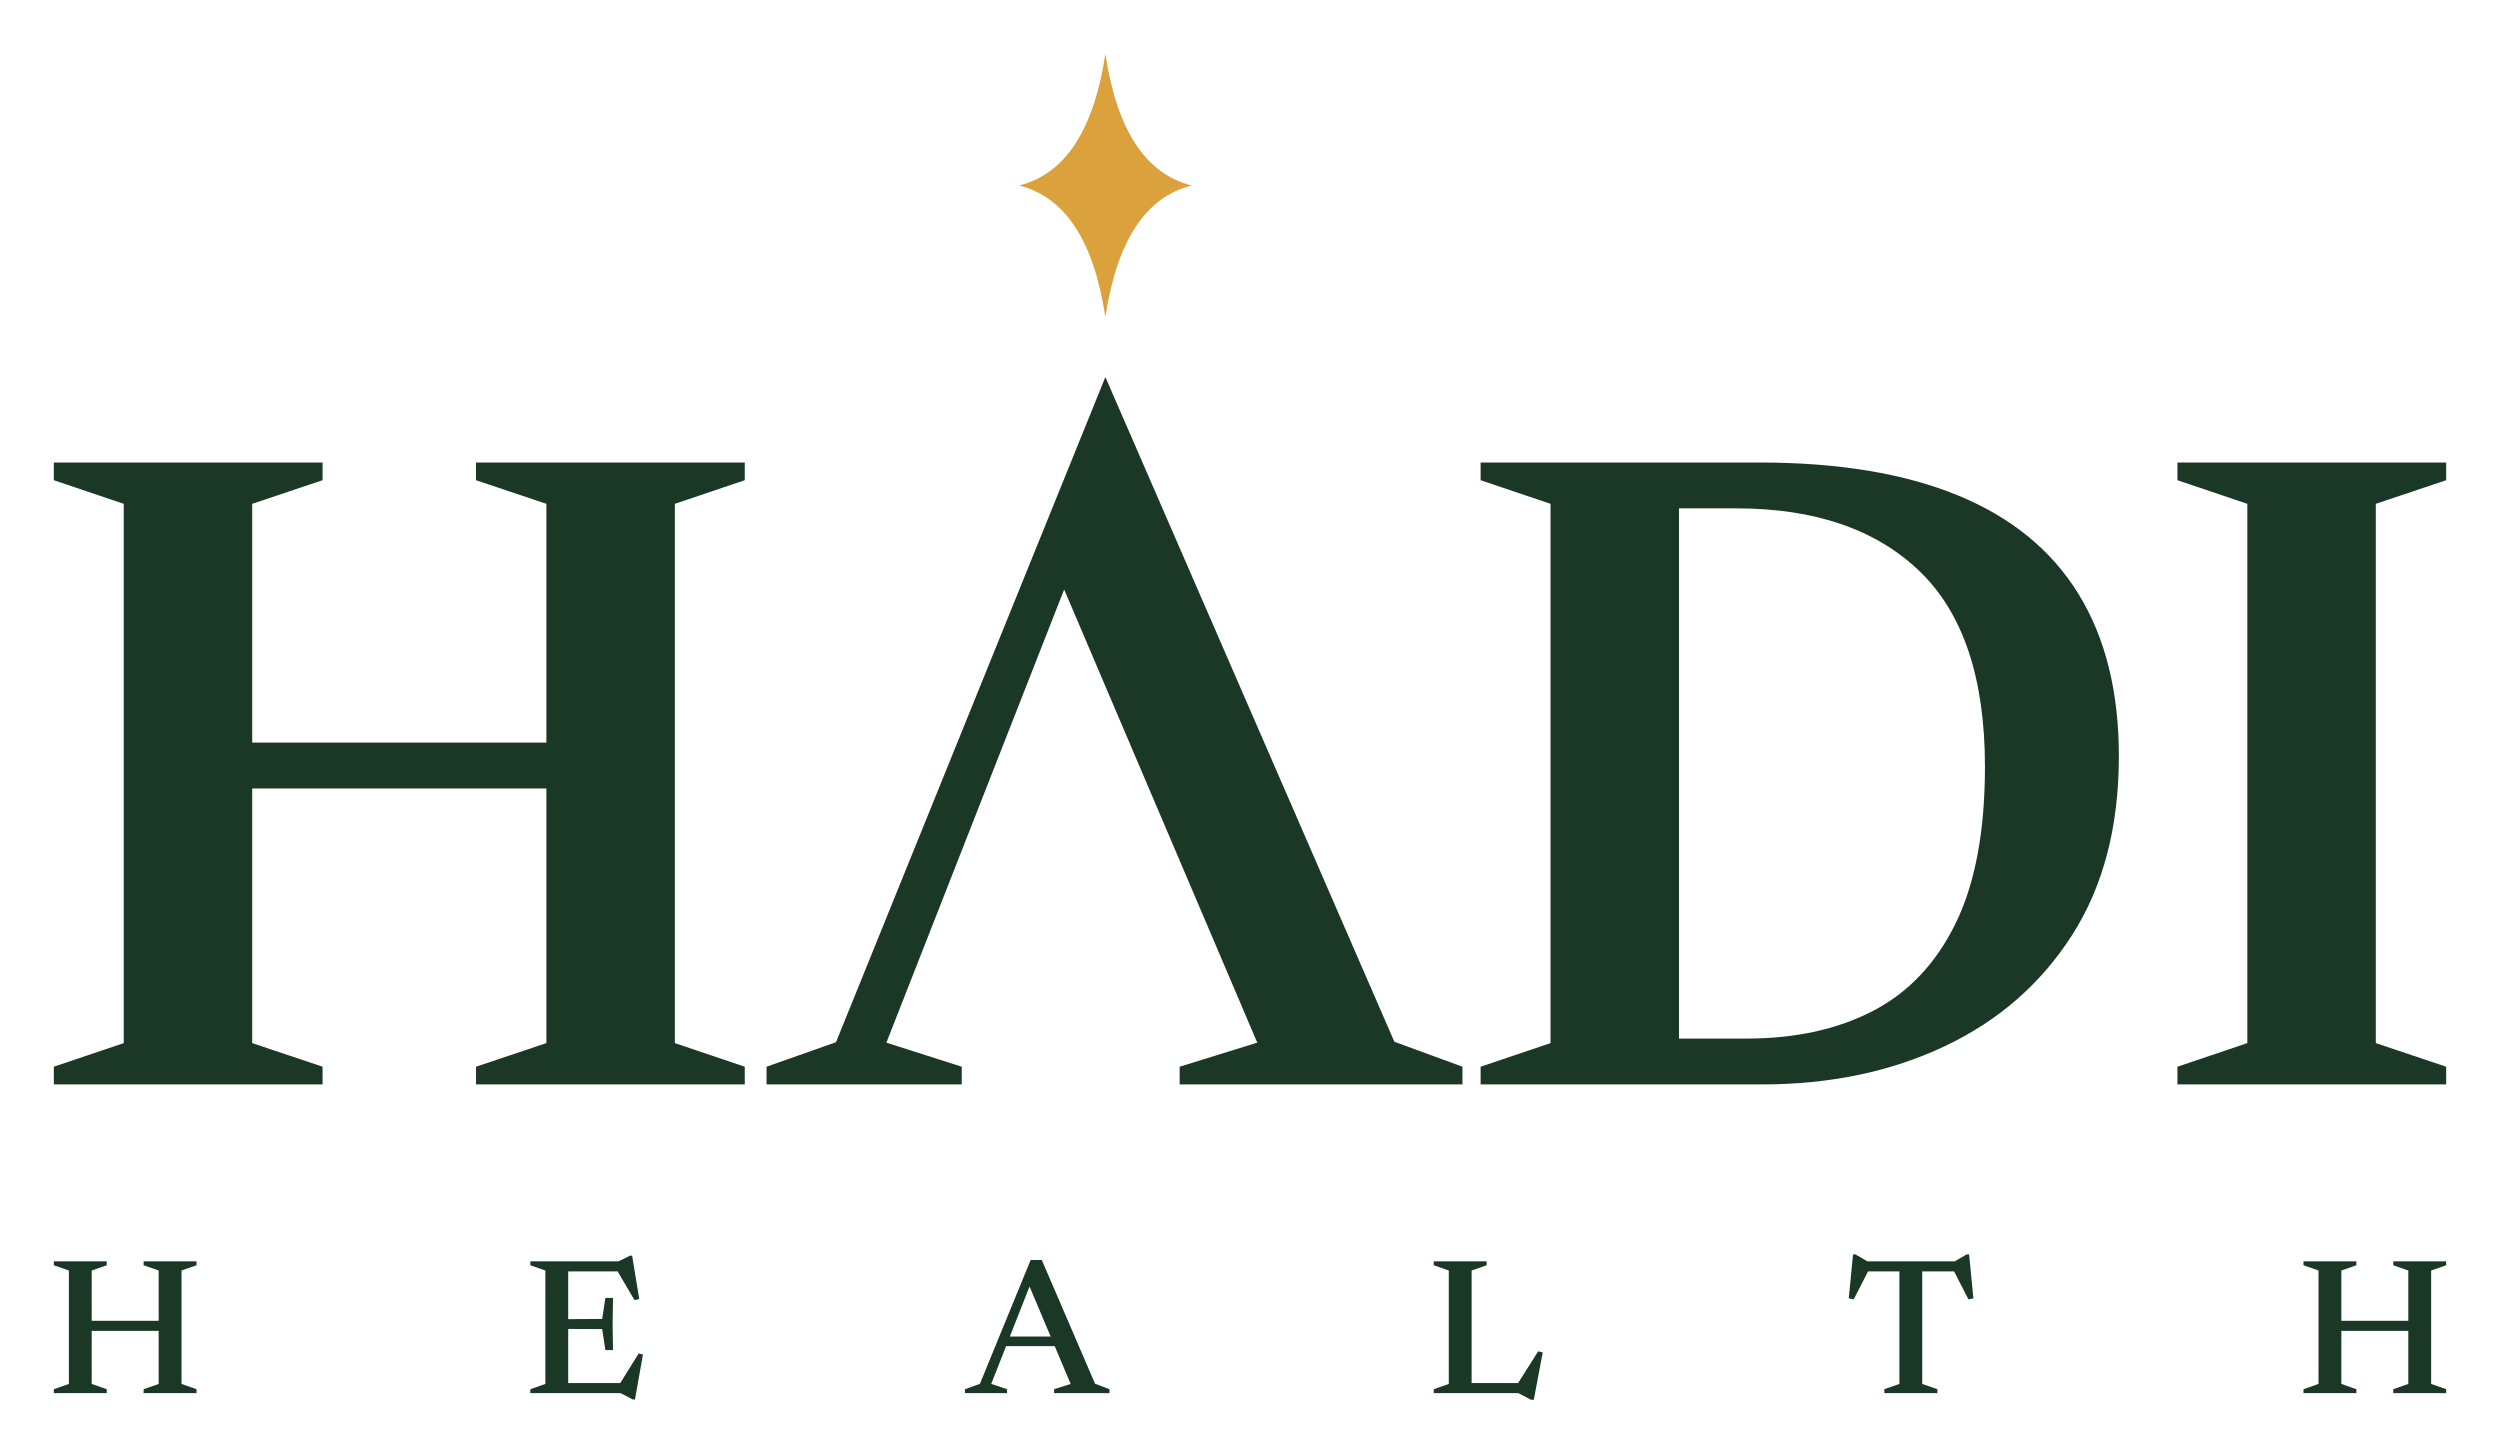
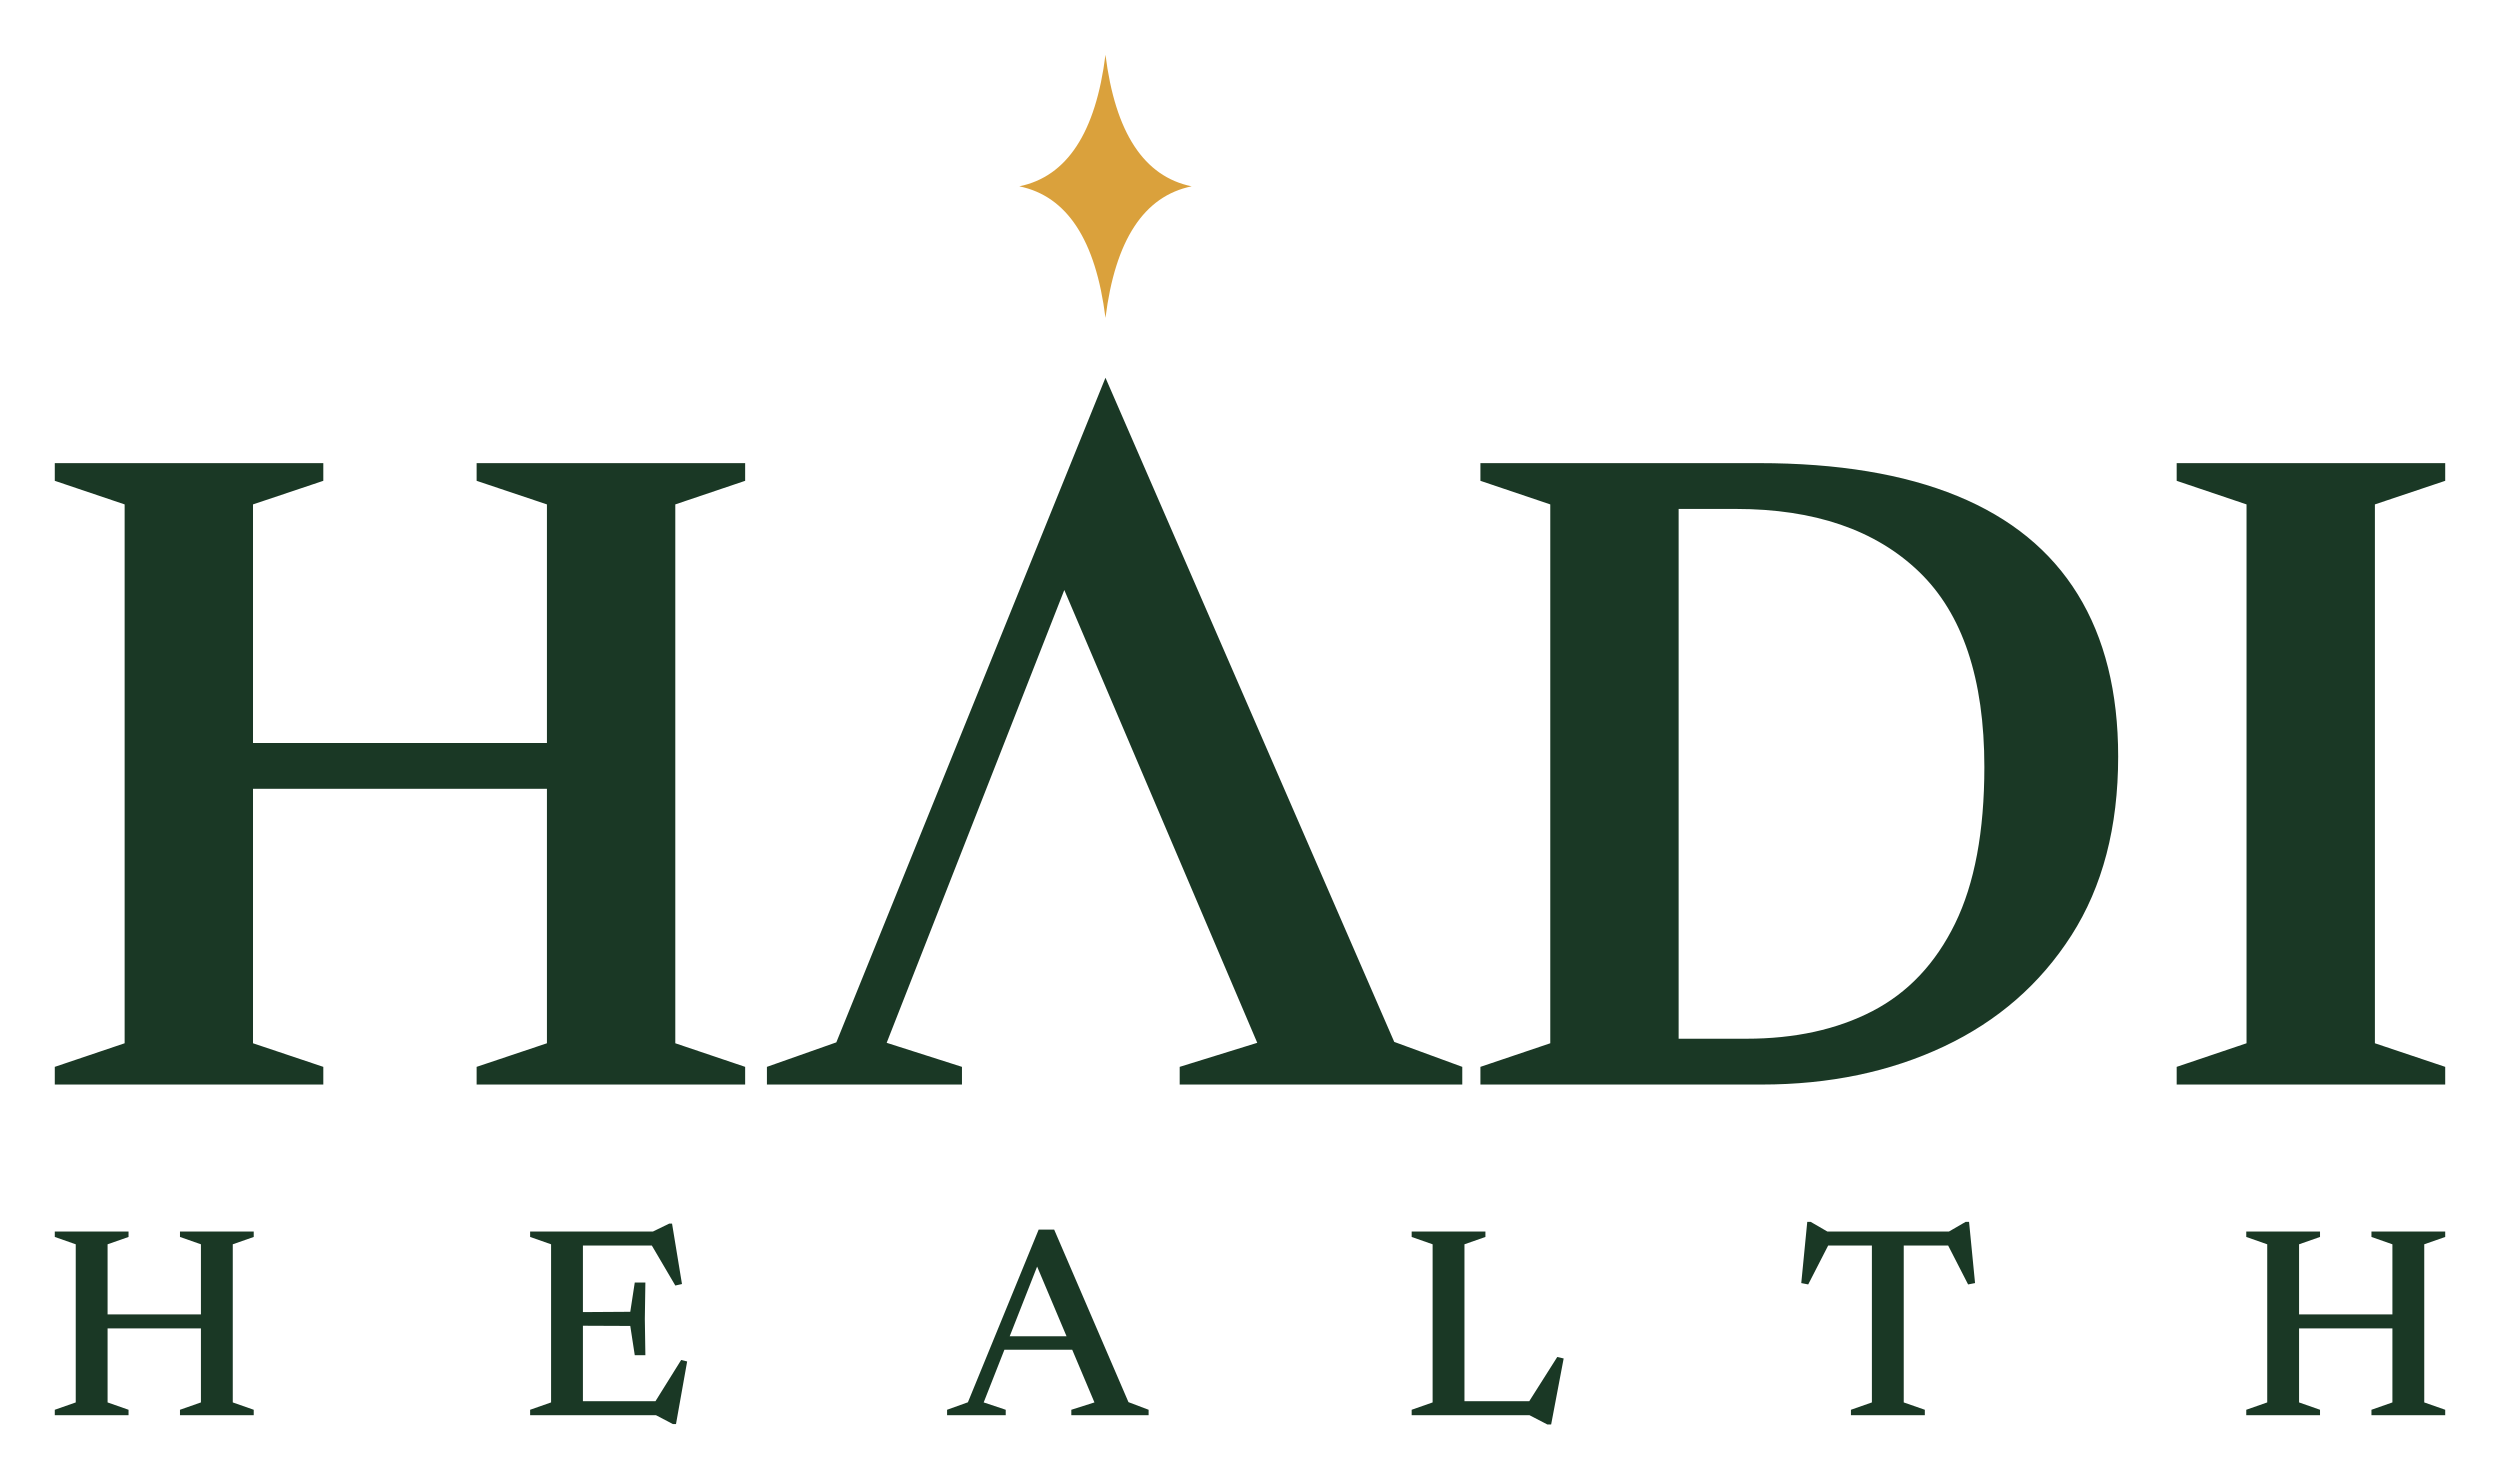
- <svg xmlns="http://www.w3.org/2000/svg" viewBox="-24.8 -194.42 2753.59 1601.03">
-   <path fill="#1A3825" d="M1606 1000L1606 980.5L1683 954.5L1683 360.5L1606 334.5L1606 315L1913 315Q2043.5 315 2131.75 351.25Q2220 387.5 2264.5 459.75Q2309 532 2309 638.5Q2309 755 2257.5 835.5Q2206 916 2117 958Q2028 1000 1916 1000ZM253 954.5L330.5 980.5L330.5 1000L34.5 1000L34.5 980.5L111.5 954.5L111.5 360.5L34.5 334.5L34.5 315L330.5 315L330.5 334.5L253 360.5L253 623.5L577 623.5L577 360.5L499.5 334.5L499.5 315L795.5 315L795.5 334.5L718.5 360.5L718.5 954.5L795.5 980.5L795.5 1000L499.5 1000L499.5 980.5L577 954.5L577 674L253 674ZM2161.5 650Q2161.5 504 2089.5 434.75Q2017.5 365.5 1887.5 365.5L1824.5 365.5L1824.5 949.5L1899 949.5Q1979.5 949.5 2038.25 919Q2097 888.5 2129.25 822.5Q2161.5 756.5 2161.5 650ZM1511 953L1586 980.5L1586 1000L1274.5 1000L1274.5 980.5L1360 954L1147.3 454.87L951.5 954L1034.5 980.5L1034.5 1000L819.5 1000L819.5 980.5L896 953.5L1192.69 220.88ZM2669.5 980.5L2669.5 1000L2373.5 1000L2373.5 980.5L2450.5 954.5L2450.5 360.5L2373.5 334.5L2373.5 315L2669.5 315L2669.5 334.5L2592 360.5L2592 954.5ZM76.21 1329.9L92.76 1335.7L92.76 1340L34.5 1340L34.5 1335.7L51.06 1329.9L51.06 1204.98L34.5 1199.18L34.5 1194.88L92.76 1194.88L92.76 1199.18L76.21 1204.98L76.21 1260.34L149.96 1260.34L149.96 1204.98L133.4 1199.18L133.4 1194.88L191.67 1194.88L191.67 1199.18L175.11 1204.98L175.11 1329.9L191.67 1335.7L191.67 1340L133.4 1340L133.4 1335.7L149.96 1329.9L149.96 1271.42L76.21 1271.42ZM2554.05 1329.9L2570.6 1335.7L2570.6 1340L2512.34 1340L2512.34 1335.7L2528.89 1329.9L2528.89 1204.98L2512.34 1199.18L2512.34 1194.88L2570.6 1194.88L2570.6 1199.18L2554.05 1204.98L2554.05 1260.34L2627.79 1260.34L2627.79 1204.98L2611.24 1199.18L2611.24 1194.88L2669.5 1194.88L2669.5 1199.18L2652.95 1204.98L2652.95 1329.9L2669.5 1335.7L2669.5 1340L2611.24 1340L2611.24 1335.7L2627.79 1329.9L2627.79 1271.42L2554.05 1271.42ZM1181.34 1329.68L1197.25 1335.7L1197.25 1340L1136.19 1340L1136.19 1335.7L1154.46 1329.9L1136.91 1288.29L1083.32 1288.29L1066.96 1329.9L1084.37 1335.7L1084.37 1340L1038.04 1340L1038.04 1335.7L1054.49 1329.79L1110.39 1193.37L1122.64 1193.37ZM650.38 1235.19L649.95 1263.89L650.38 1292.59L642 1292.59L638.45 1269.48L601.04 1269.32L601.04 1328.93L658.36 1328.93L678.65 1296.35L683.38 1297.54L674.57 1346.99L672.1 1346.99L658.77 1340L559.33 1340L559.33 1335.7L575.88 1329.9L575.88 1204.98L559.33 1199.18L559.33 1194.88L656.4 1194.88L669.19 1188.64L671.45 1188.64L679.3 1236.37L674.03 1237.55L655.47 1205.95L601.04 1205.95L601.04 1258.54L638.45 1258.3L642 1235.19ZM2127.51 1205.95L2092.43 1205.95L2092.43 1329.9L2109.09 1335.7L2109.09 1340L2050.72 1340L2050.72 1335.7L2067.27 1329.9L2067.27 1205.95L2032.73 1205.95L2016.96 1236.69L2011.48 1235.62L2016.21 1187.24L2018.9 1187.24L2032.06 1194.88L2128.17 1194.88L2141.34 1187.24L2144.03 1187.24L2148.76 1235.62L2143.27 1236.69ZM1664.56 1347.31L1661.55 1347.31L1647.47 1340L1554.38 1340L1554.38 1335.7L1570.93 1329.9L1570.93 1204.98L1554.38 1199.18L1554.38 1194.88L1612.64 1194.88L1612.64 1199.18L1596.09 1204.98L1596.09 1328.93L1647.27 1328.93L1669.4 1293.99L1674.45 1295.17ZM1132.41 1277.65L1109.18 1222.58L1087.51 1277.65Z" />
-   <path fill="#DAA13C" d="M1192.69 -135.12Q1211.69 -9.12 1287.69 9.88Q1211.69 28.88 1192.69 154.88Q1173.69 28.88 1097.69 9.88Q1173.69 -9.12 1192.69 -135.12Z" />
+ <svg xmlns="http://www.w3.org/2000/svg" viewBox="-25.89 -195.51 2755.79 1630.61">
+   <path fill="#1A3825" d="M1606 1000L1606 980.5L1683 954.5L1683 360.5L1606 334.5L1606 315L1913 315Q2043.5 315 2131.75 351.25Q2220 387.5 2264.5 459.75Q2309 532 2309 638.5Q2309 755 2257.5 835.5Q2206 916 2117 958Q2028 1000 1916 1000ZM253 954.5L330.5 980.5L330.5 1000L34.5 1000L34.5 980.5L111.5 954.5L111.5 360.5L34.5 334.5L34.5 315L330.5 315L330.5 334.5L253 360.5L253 623.5L577 623.5L577 360.5L499.5 334.5L499.5 315L795.5 315L795.5 334.5L718.5 360.5L718.5 954.5L795.5 980.5L795.5 1000L499.5 1000L499.5 980.5L577 954.5L577 674L253 674ZM2161.5 650Q2161.5 504 2089.5 434.75Q2017.5 365.5 1887.5 365.5L1824.5 365.5L1824.5 949.5L1899 949.5Q1979.5 949.5 2038.25 919Q2097 888.5 2129.25 822.5Q2161.5 756.5 2161.5 650ZM1511 953L1586 980.5L1586 1000L1274.5 1000L1274.5 980.5L1360 954L1147.3 454.87L951.5 954L1034.5 980.5L1034.5 1000L819.5 1000L819.5 980.5L896 953.5L1192.69 220.88ZM2669.5 980.5L2669.5 1000L2373.5 1000L2373.5 980.5L2450.5 954.5L2450.5 360.5L2373.5 334.5L2373.5 315L2669.5 315L2669.5 334.5L2592 360.5L2592 954.5ZM2508.4 1350.4L2531.5 1358.5L2531.5 1364.5L2450.2 1364.5L2450.2 1358.5L2473.3 1350.4L2473.3 1176.1L2450.2 1168L2450.2 1162L2531.5 1162L2531.5 1168L2508.4 1176.1L2508.4 1253.35L2611.3 1253.35L2611.3 1176.1L2588.2 1168L2588.2 1162L2669.5 1162L2669.5 1168L2646.4 1176.1L2646.4 1350.4L2669.5 1358.5L2669.5 1364.5L2588.2 1364.5L2588.2 1358.5L2611.3 1350.4L2611.3 1268.8L2508.4 1268.8ZM92.7 1350.4L115.8 1358.5L115.8 1364.5L34.5 1364.5L34.5 1358.5L57.6 1350.4L57.6 1176.1L34.5 1168L34.5 1162L115.8 1162L115.8 1168L92.7 1176.1L92.7 1253.35L195.6 1253.35L195.6 1176.1L172.5 1168L172.5 1162L253.8 1162L253.8 1168L230.7 1176.1L230.7 1350.4L253.8 1358.5L253.8 1364.5L172.5 1364.5L172.5 1358.5L195.6 1350.4L195.6 1268.8L92.7 1268.8ZM1218.04 1350.1L1240.24 1358.5L1240.24 1364.5L1155.04 1364.5L1155.04 1358.5L1180.54 1350.4L1156.04 1292.35L1081.28 1292.35L1058.44 1350.4L1082.74 1358.5L1082.74 1364.5L1018.09 1364.5L1018.09 1358.5L1041.04 1350.25L1119.04 1159.9L1136.14 1159.9ZM685.52 1218.25L684.92 1258.3L685.52 1298.35L673.82 1298.35L668.87 1266.1L616.67 1265.88L616.67 1349.05L696.65 1349.05L724.97 1303.6L731.57 1305.25L719.27 1374.25L715.82 1374.25L697.22 1364.5L558.47 1364.5L558.47 1358.5L581.57 1350.4L581.57 1176.1L558.47 1168L558.47 1162L693.92 1162L711.77 1153.3L714.92 1153.3L725.87 1219.9L718.52 1221.55L692.63 1177.45L616.67 1177.45L616.67 1250.83L668.87 1250.5L673.82 1218.25ZM2121.58 1177.45L2072.63 1177.45L2072.63 1350.4L2095.88 1358.5L2095.88 1364.5L2014.43 1364.5L2014.43 1358.5L2037.53 1350.4L2037.53 1177.45L1989.33 1177.45L1967.33 1220.35L1959.68 1218.85L1966.28 1151.35L1970.03 1151.35L1988.4 1162L2122.51 1162L2140.88 1151.35L2144.63 1151.35L2151.23 1218.85L2143.58 1220.35ZM1683.96 1374.7L1679.76 1374.7L1660.11 1364.5L1530.21 1364.5L1530.21 1358.5L1553.31 1350.4L1553.31 1176.1L1530.21 1168L1530.21 1162L1611.51 1162L1611.51 1168L1588.41 1176.1L1588.41 1349.05L1659.83 1349.05L1690.71 1300.3L1697.76 1301.95ZM1149.78 1277.5L1117.35 1200.66L1087.12 1277.5Z" />
+   <path fill="#DAA13C" d="M1192.69 -135.12Q1208.84 -6.27 1287.69 9.88Q1208.84 26.03 1192.69 154.88Q1176.54 26.03 1097.69 9.88Q1176.54 -6.27 1192.69 -135.12Z" />
</svg>
